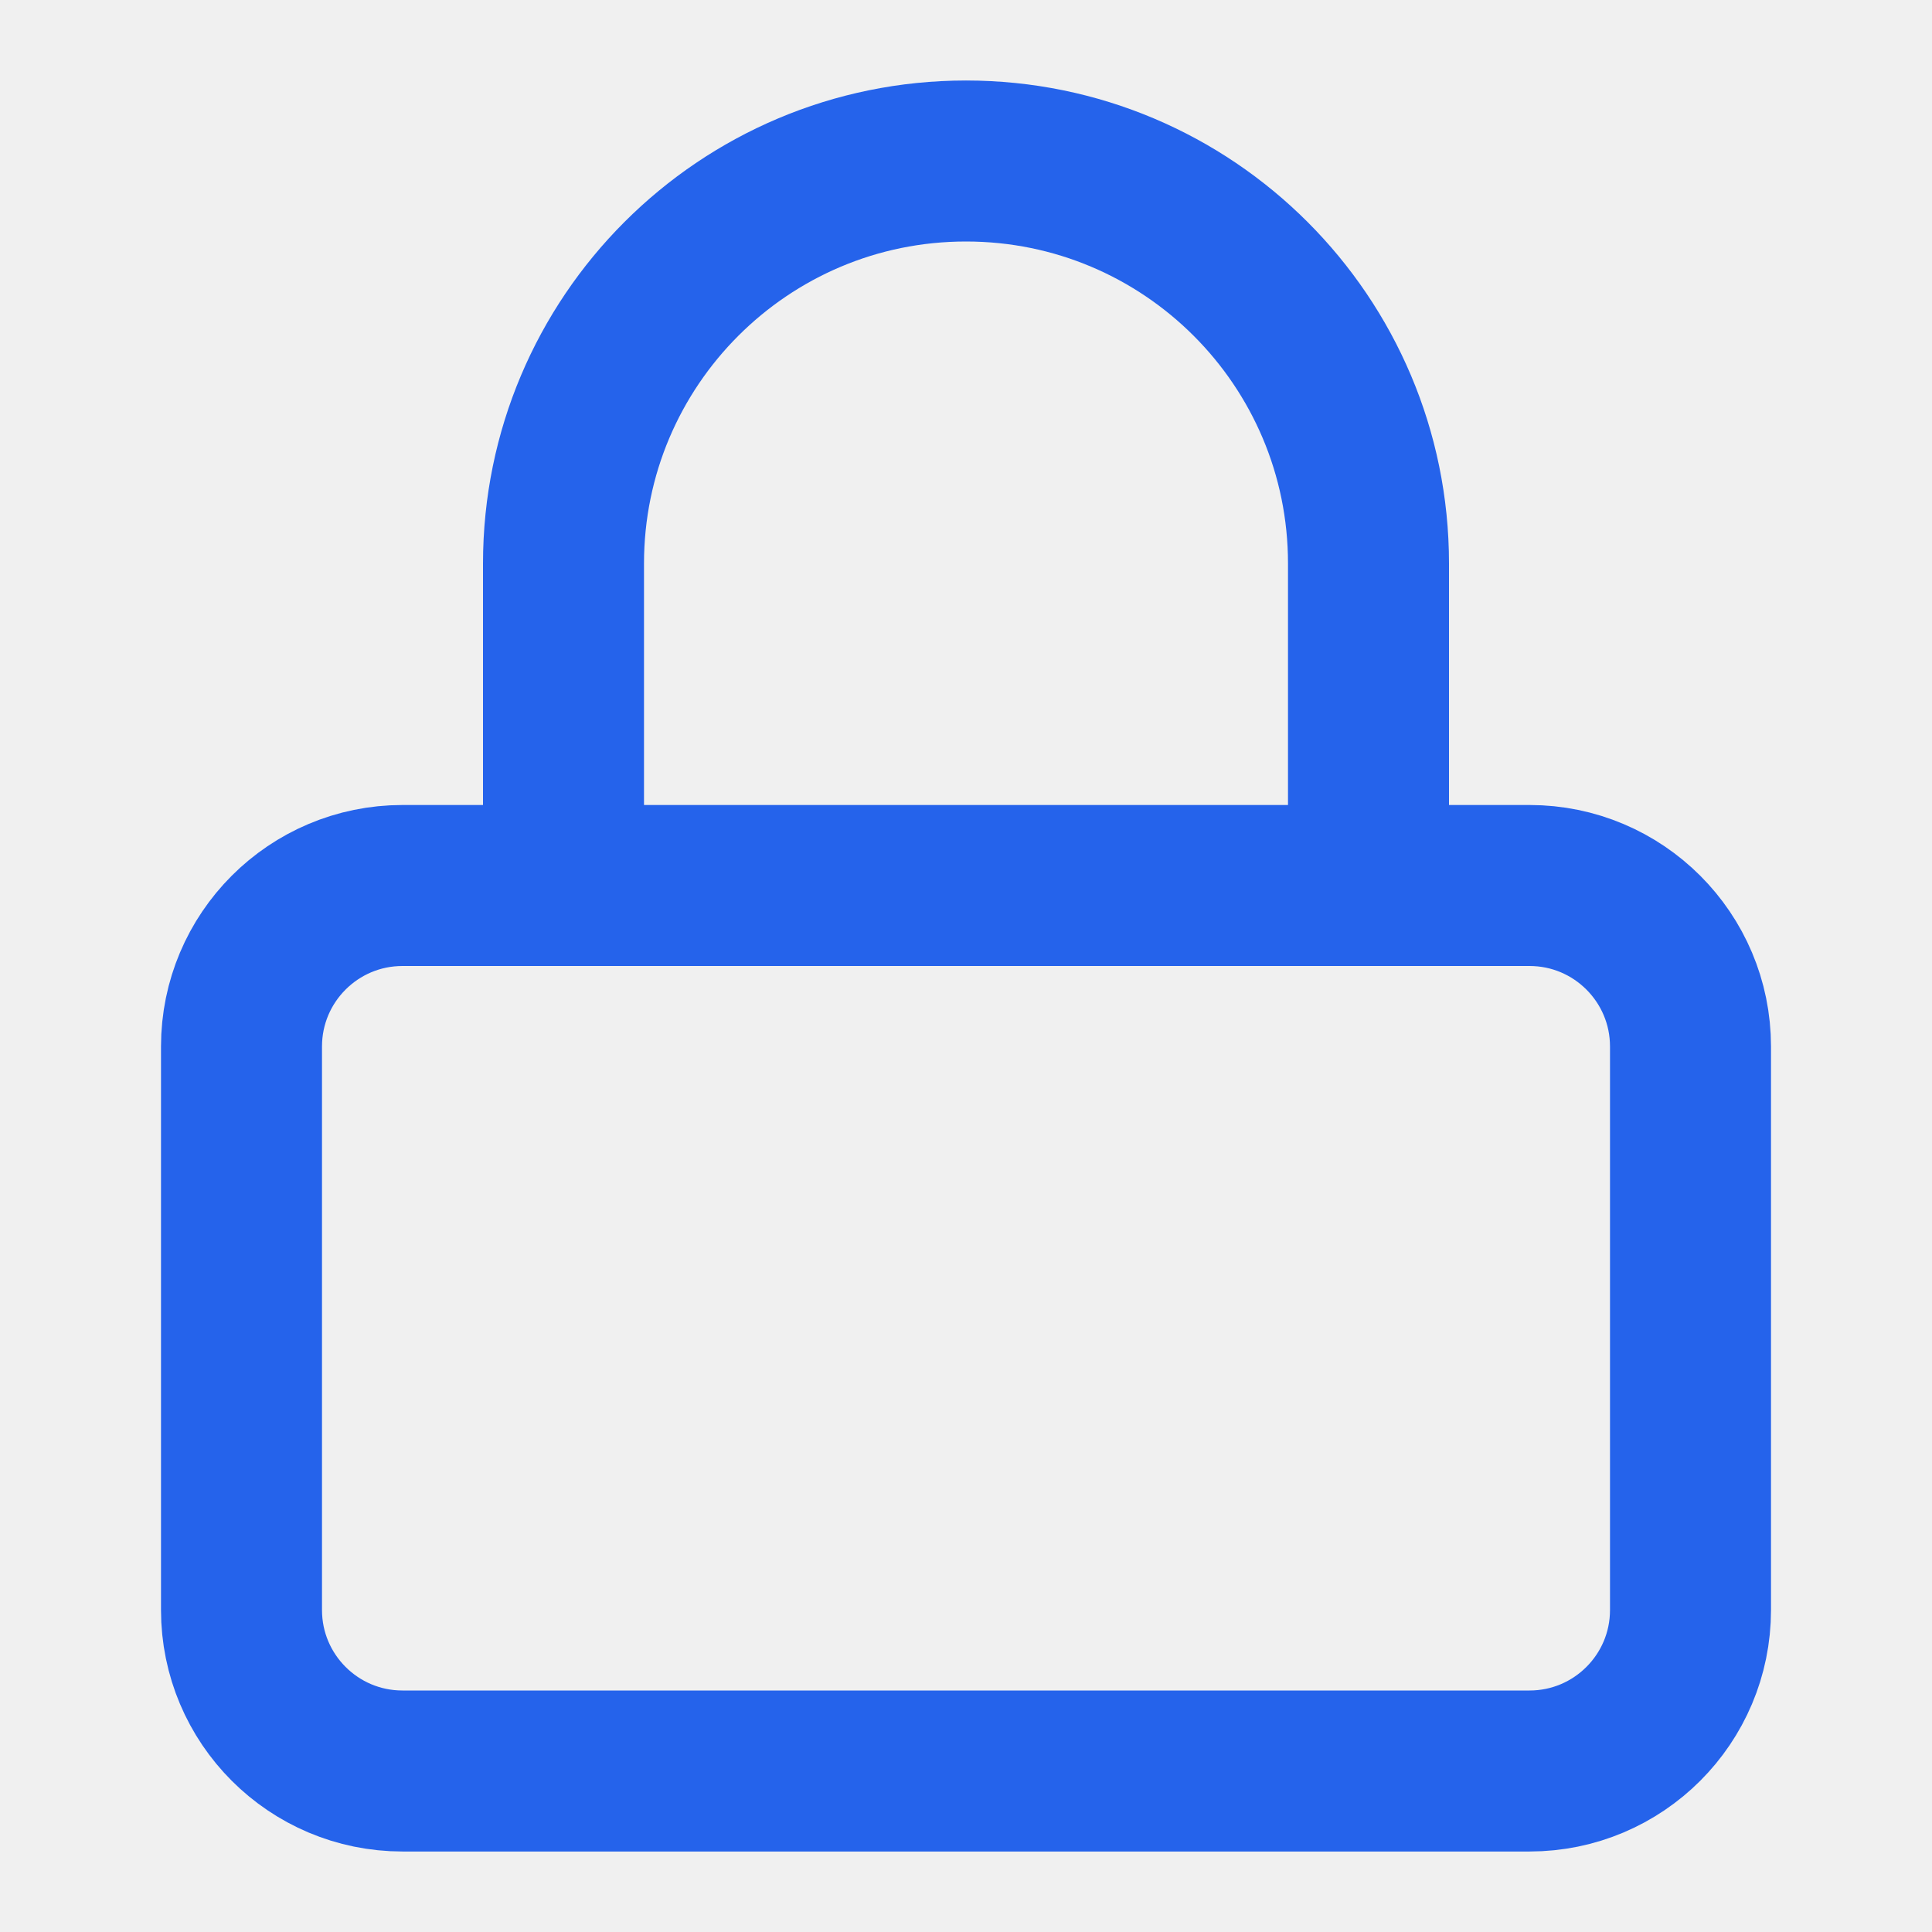
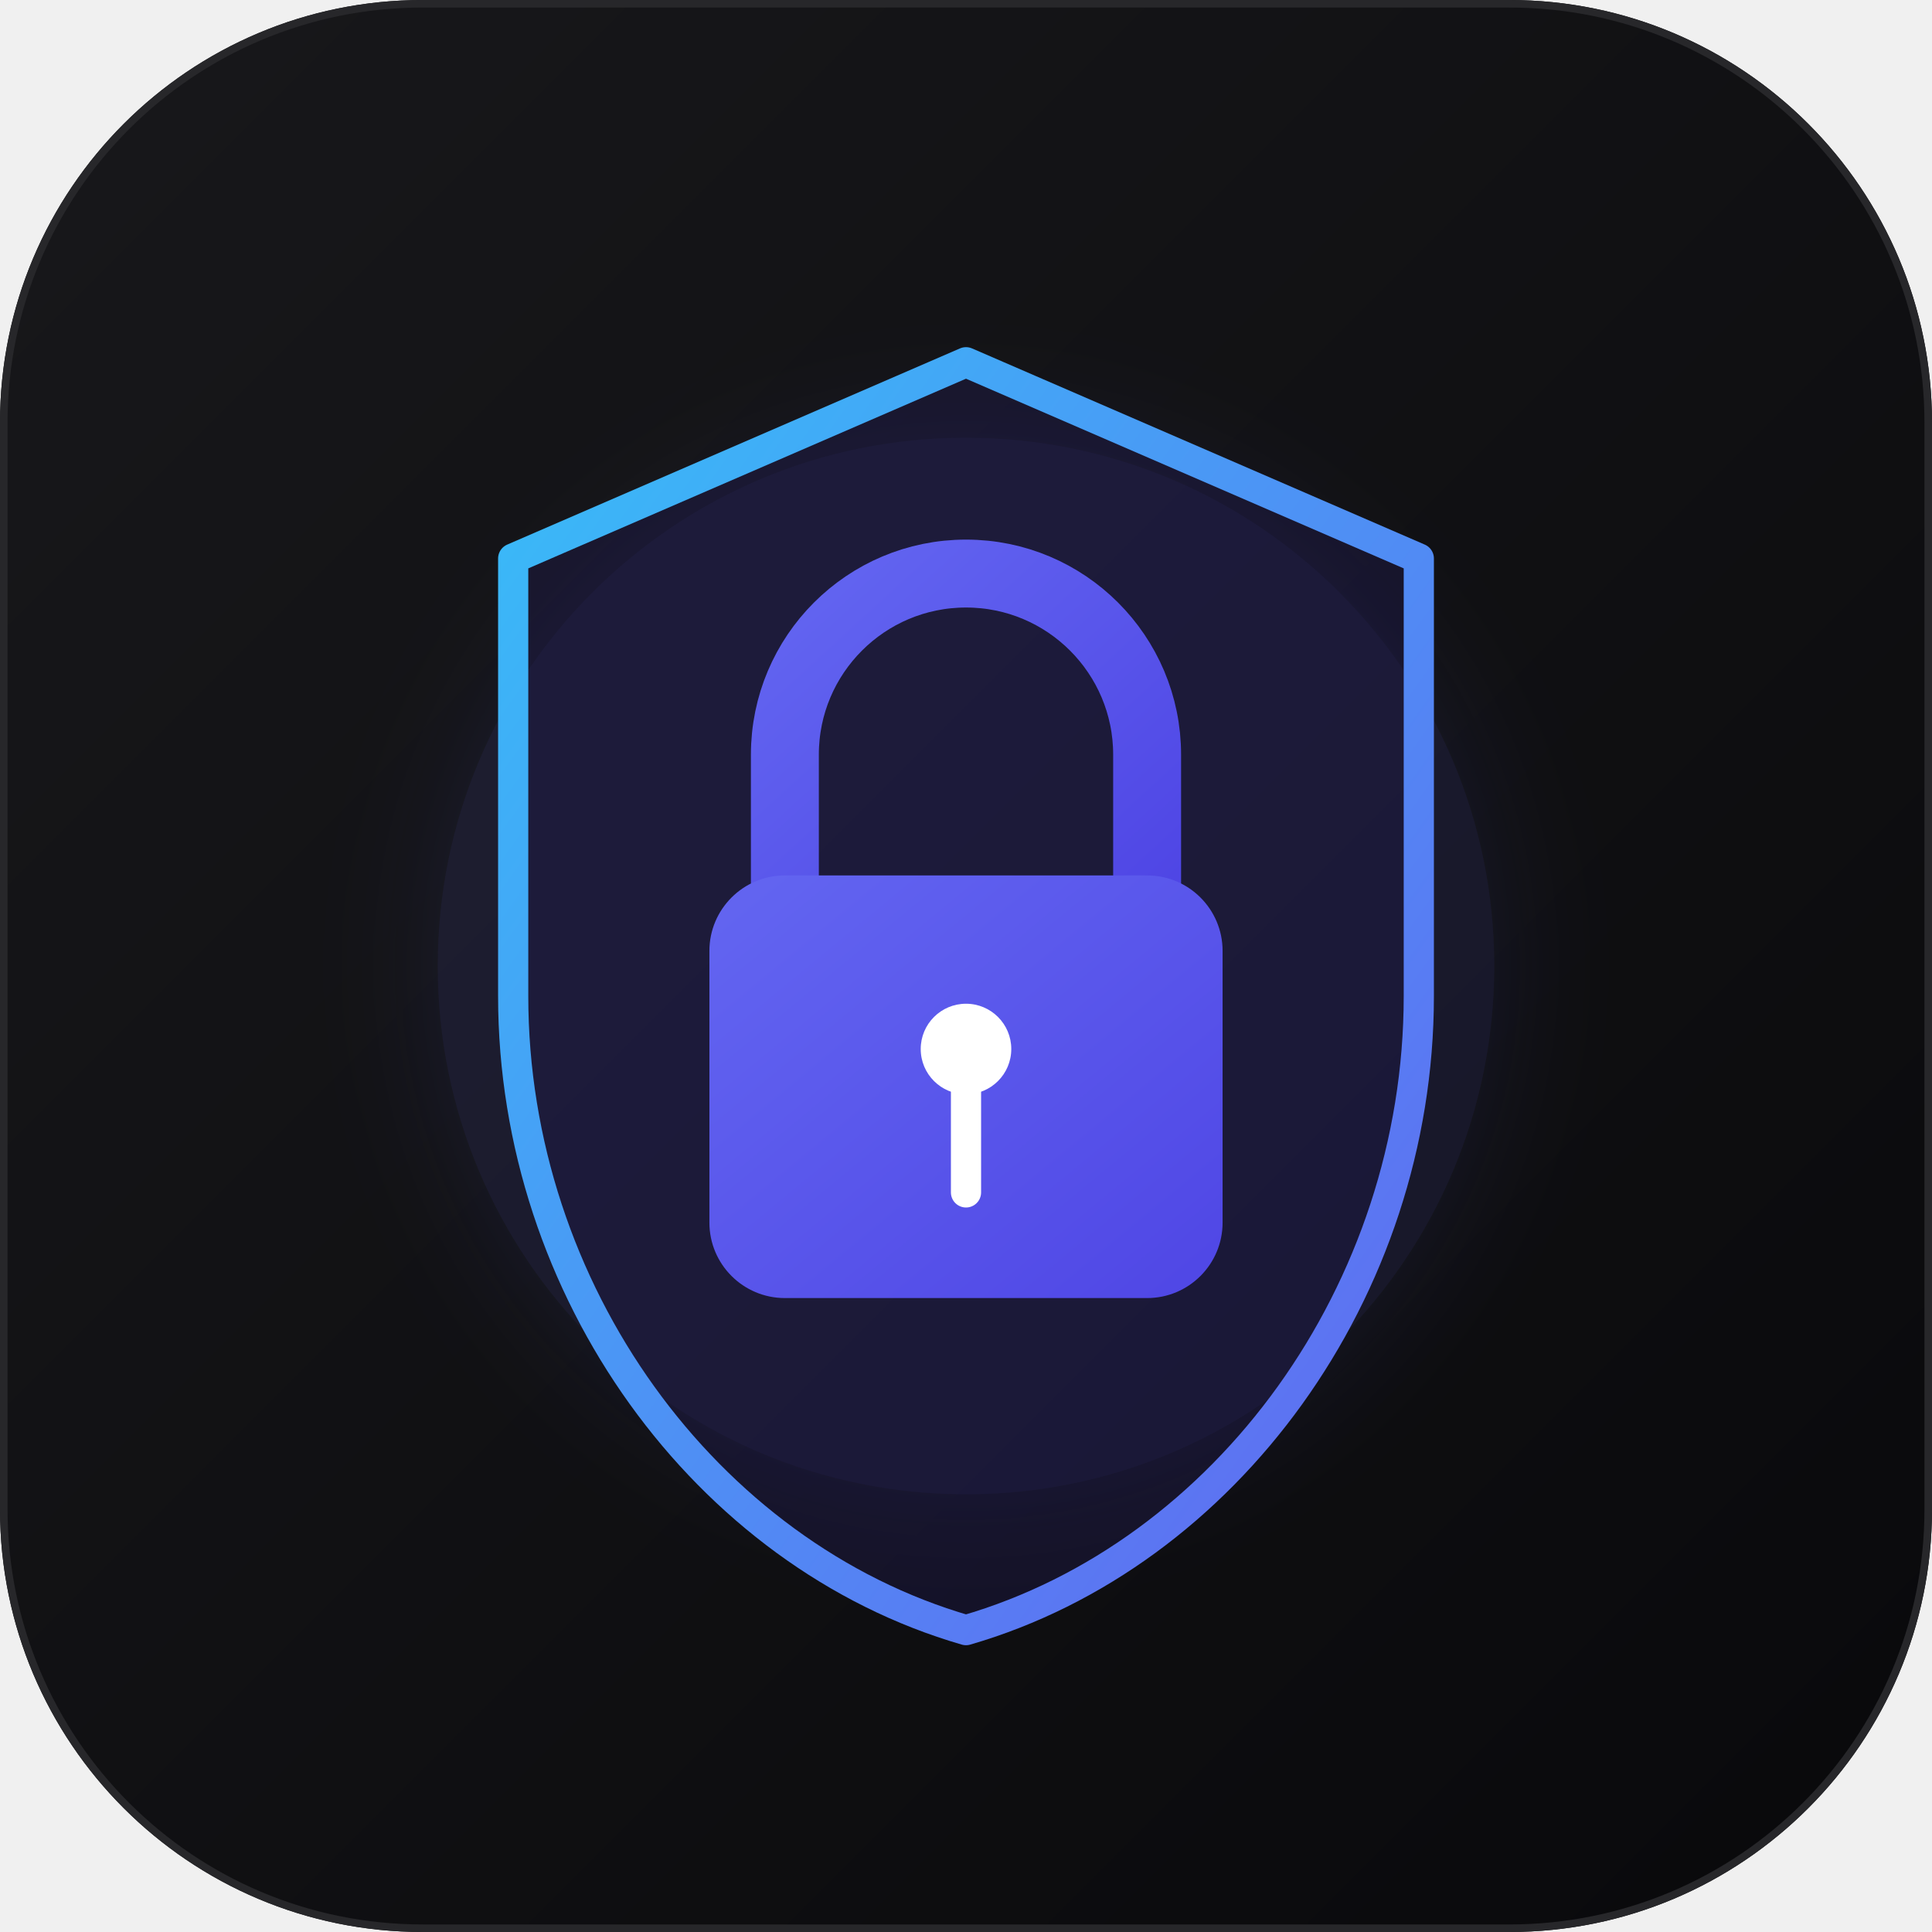
- <svg xmlns="http://www.w3.org/2000/svg" viewBox="0 0 24 24" fill="none" stroke="#2563eb" stroke-width="2" stroke-linecap="round" stroke-linejoin="round">
-   <rect x="3" y="11" width="18" height="11" rx="2" ry="2" />
-   <path d="M7 11V7a5 5 0 0 1 10 0v4" />
+ <svg xmlns="http://www.w3.org/2000/svg" viewBox="0 0 512 512">
+   <defs>
+     <linearGradient id="bgGrad" x1="0%" y1="0%" x2="100%" y2="100%">
+       <stop offset="0%" stop-color="#18181b" />
+       <stop offset="100%" stop-color="#09090b" />
+     </linearGradient>
+     <linearGradient id="primaryGrad" x1="0%" y1="0%" x2="100%" y2="100%">
+       <stop offset="0%" stop-color="#6366f1" />
+       <stop offset="100%" stop-color="#4f46e5" />
+     </linearGradient>
+     <linearGradient id="accentGrad" x1="0%" y1="0%" x2="100%" y2="100%">
+       <stop offset="0%" stop-color="#38bdf8" />
+       <stop offset="100%" stop-color="#6366f1" />
+     </linearGradient>
+     <filter id="glow" x="-20%" y="-20%" width="140%" height="140%">
+       <feGaussianBlur stdDeviation="16" result="blur" />
+       <feComposite in="SourceGraphic" in2="blur" operator="over" />
+     </filter>
+   </defs>
+   <rect width="512" height="512" rx="112" fill="url(#bgGrad)" />
+   <rect width="510" height="510" x="1" y="1" rx="111" fill="none" stroke="#27272a" stroke-width="2" />
+   <circle cx="256" cy="256" r="140" fill="#6366f1" opacity="0.12" filter="url(#glow)" />
+   <path d="M256 96 L376 148 V264 C376 342 325 412 256 432 C187 412 136 342 136 264 V148 Z" fill="#1e1b4b" fill-opacity="0.4" stroke="url(#accentGrad)" stroke-width="8" stroke-linejoin="round" />
+   <path d="M208 240 V200 C208 173.49 229.49 152 256 152 C282.51 152 304 173.49 304 200 V240" fill="none" stroke="url(#primaryGrad)" stroke-width="18" stroke-linecap="round" />
+   <rect x="188" y="232" width="136" height="112" rx="20" fill="url(#primaryGrad)" />
+   <circle cx="256" cy="278" r="12" fill="#ffffff" />
+   <path d="M256 288 V316" stroke="#ffffff" stroke-width="8" stroke-linecap="round" />
</svg>
